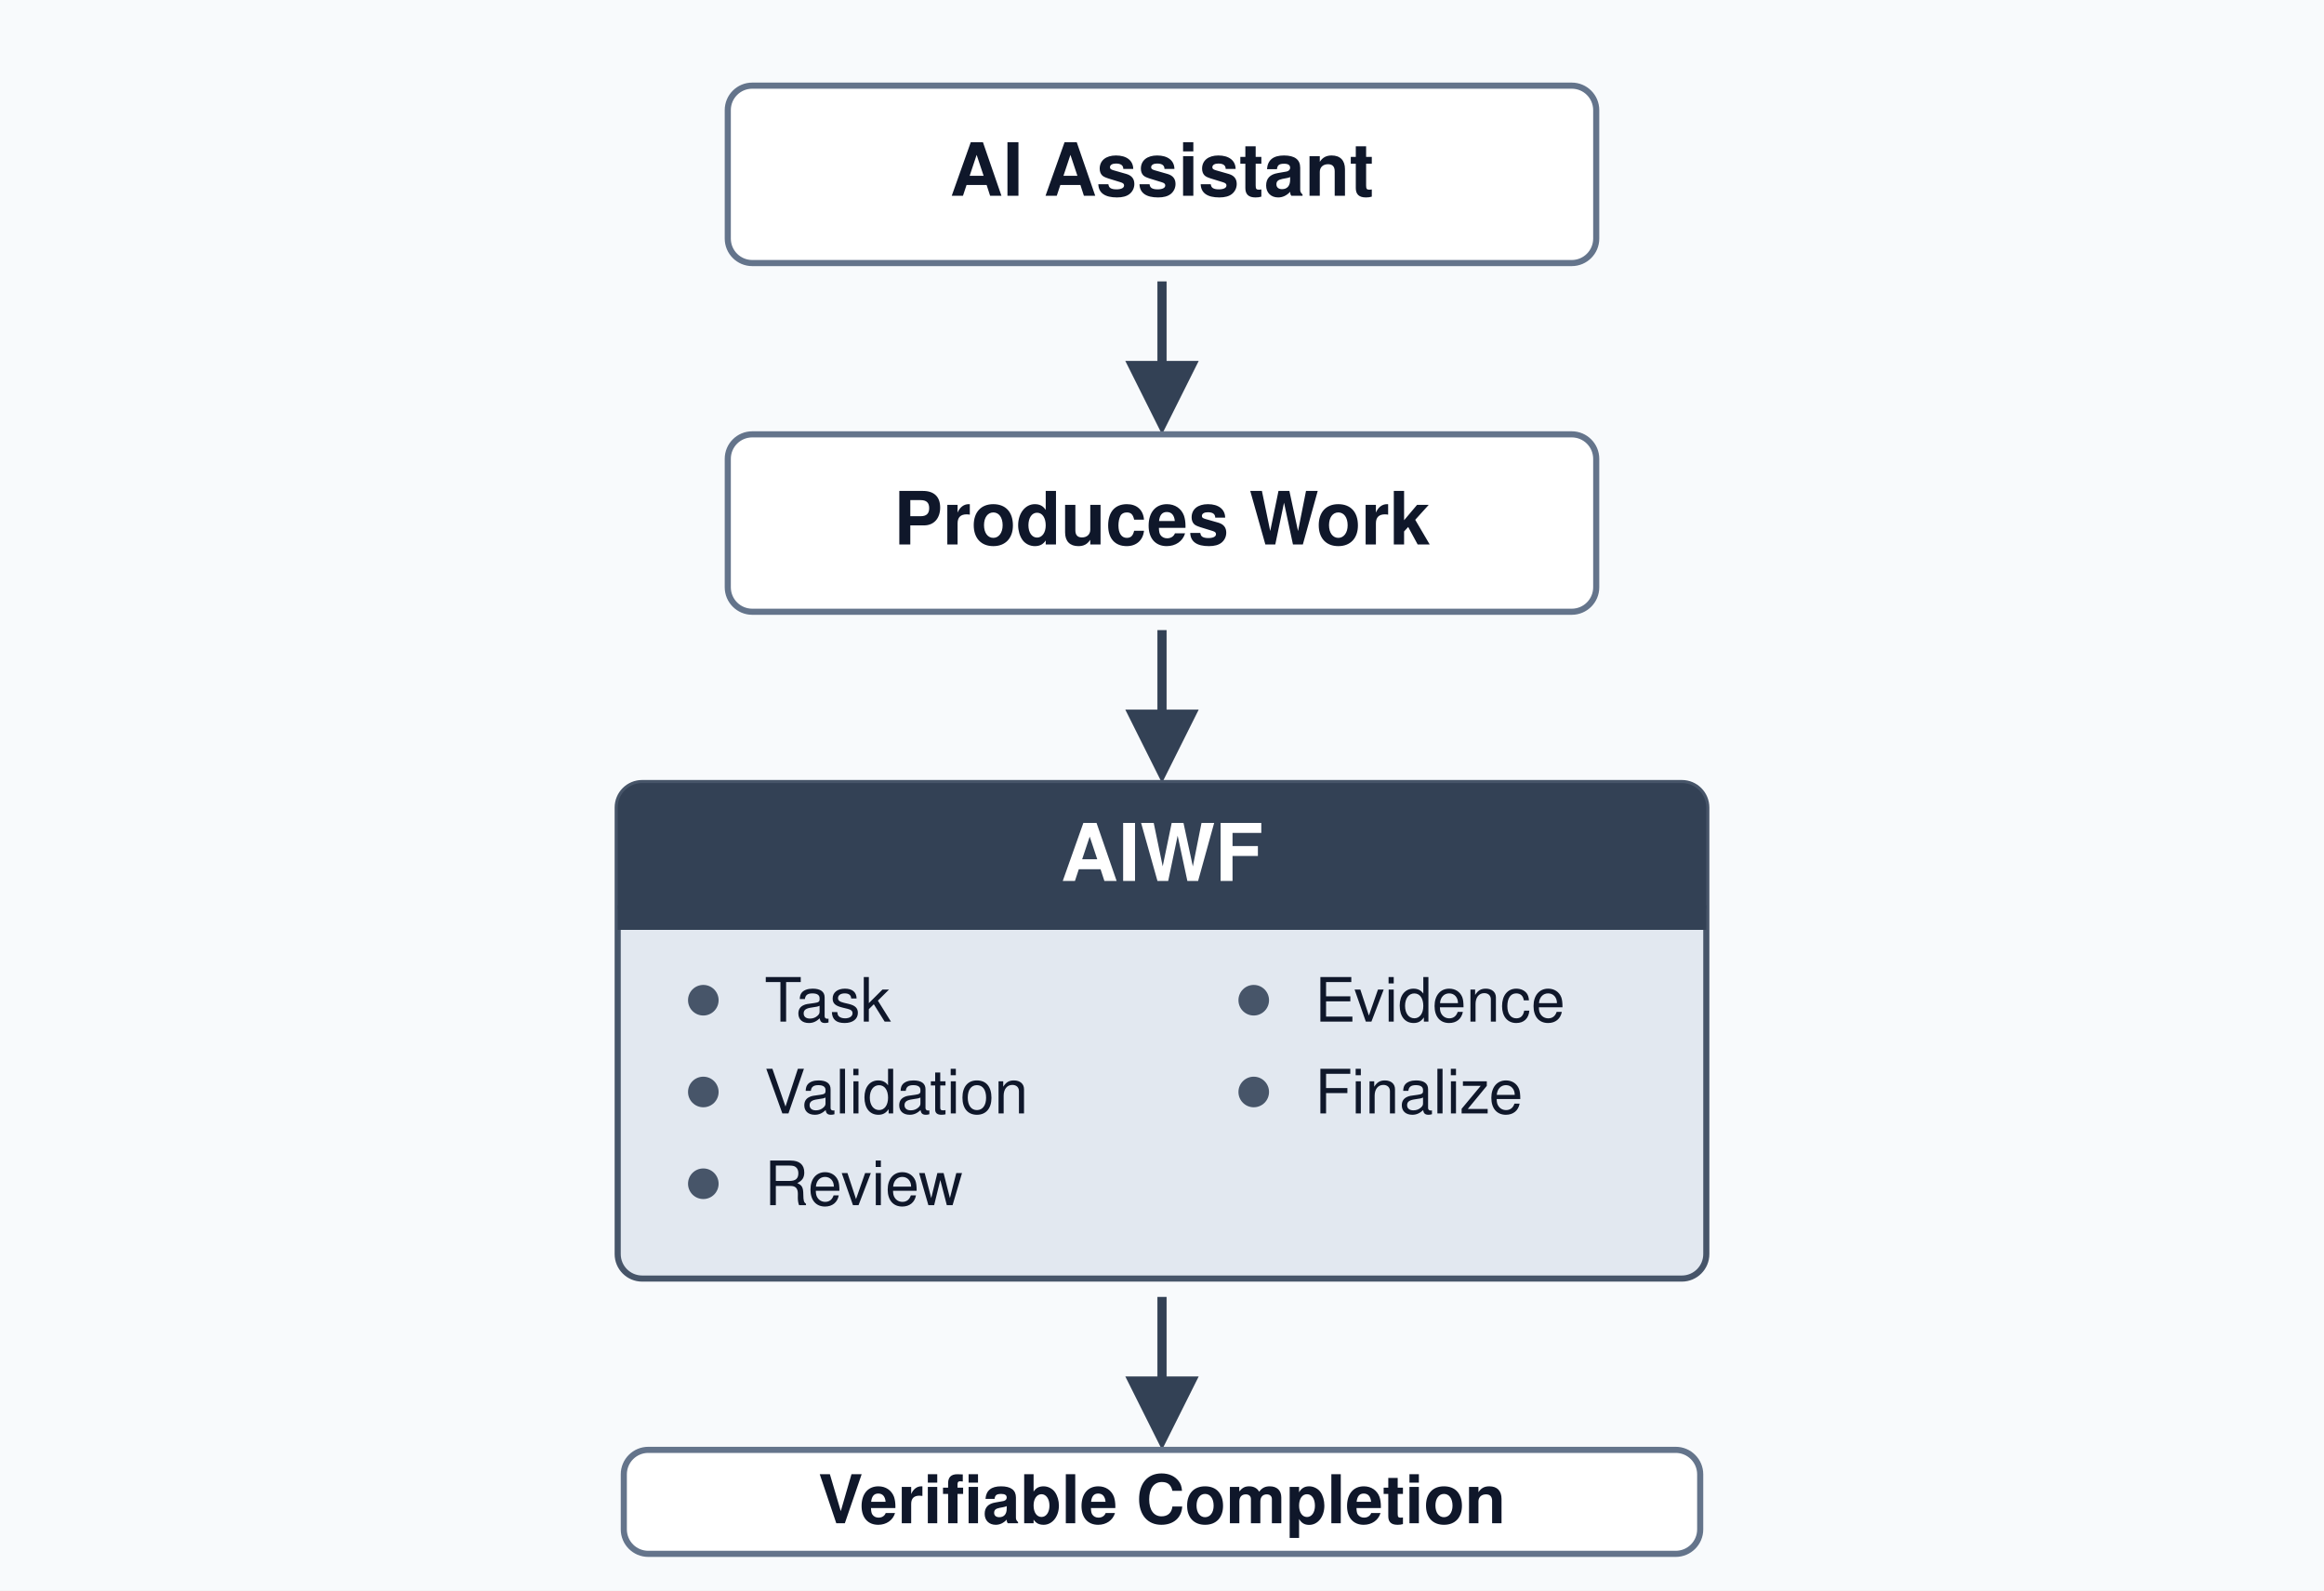
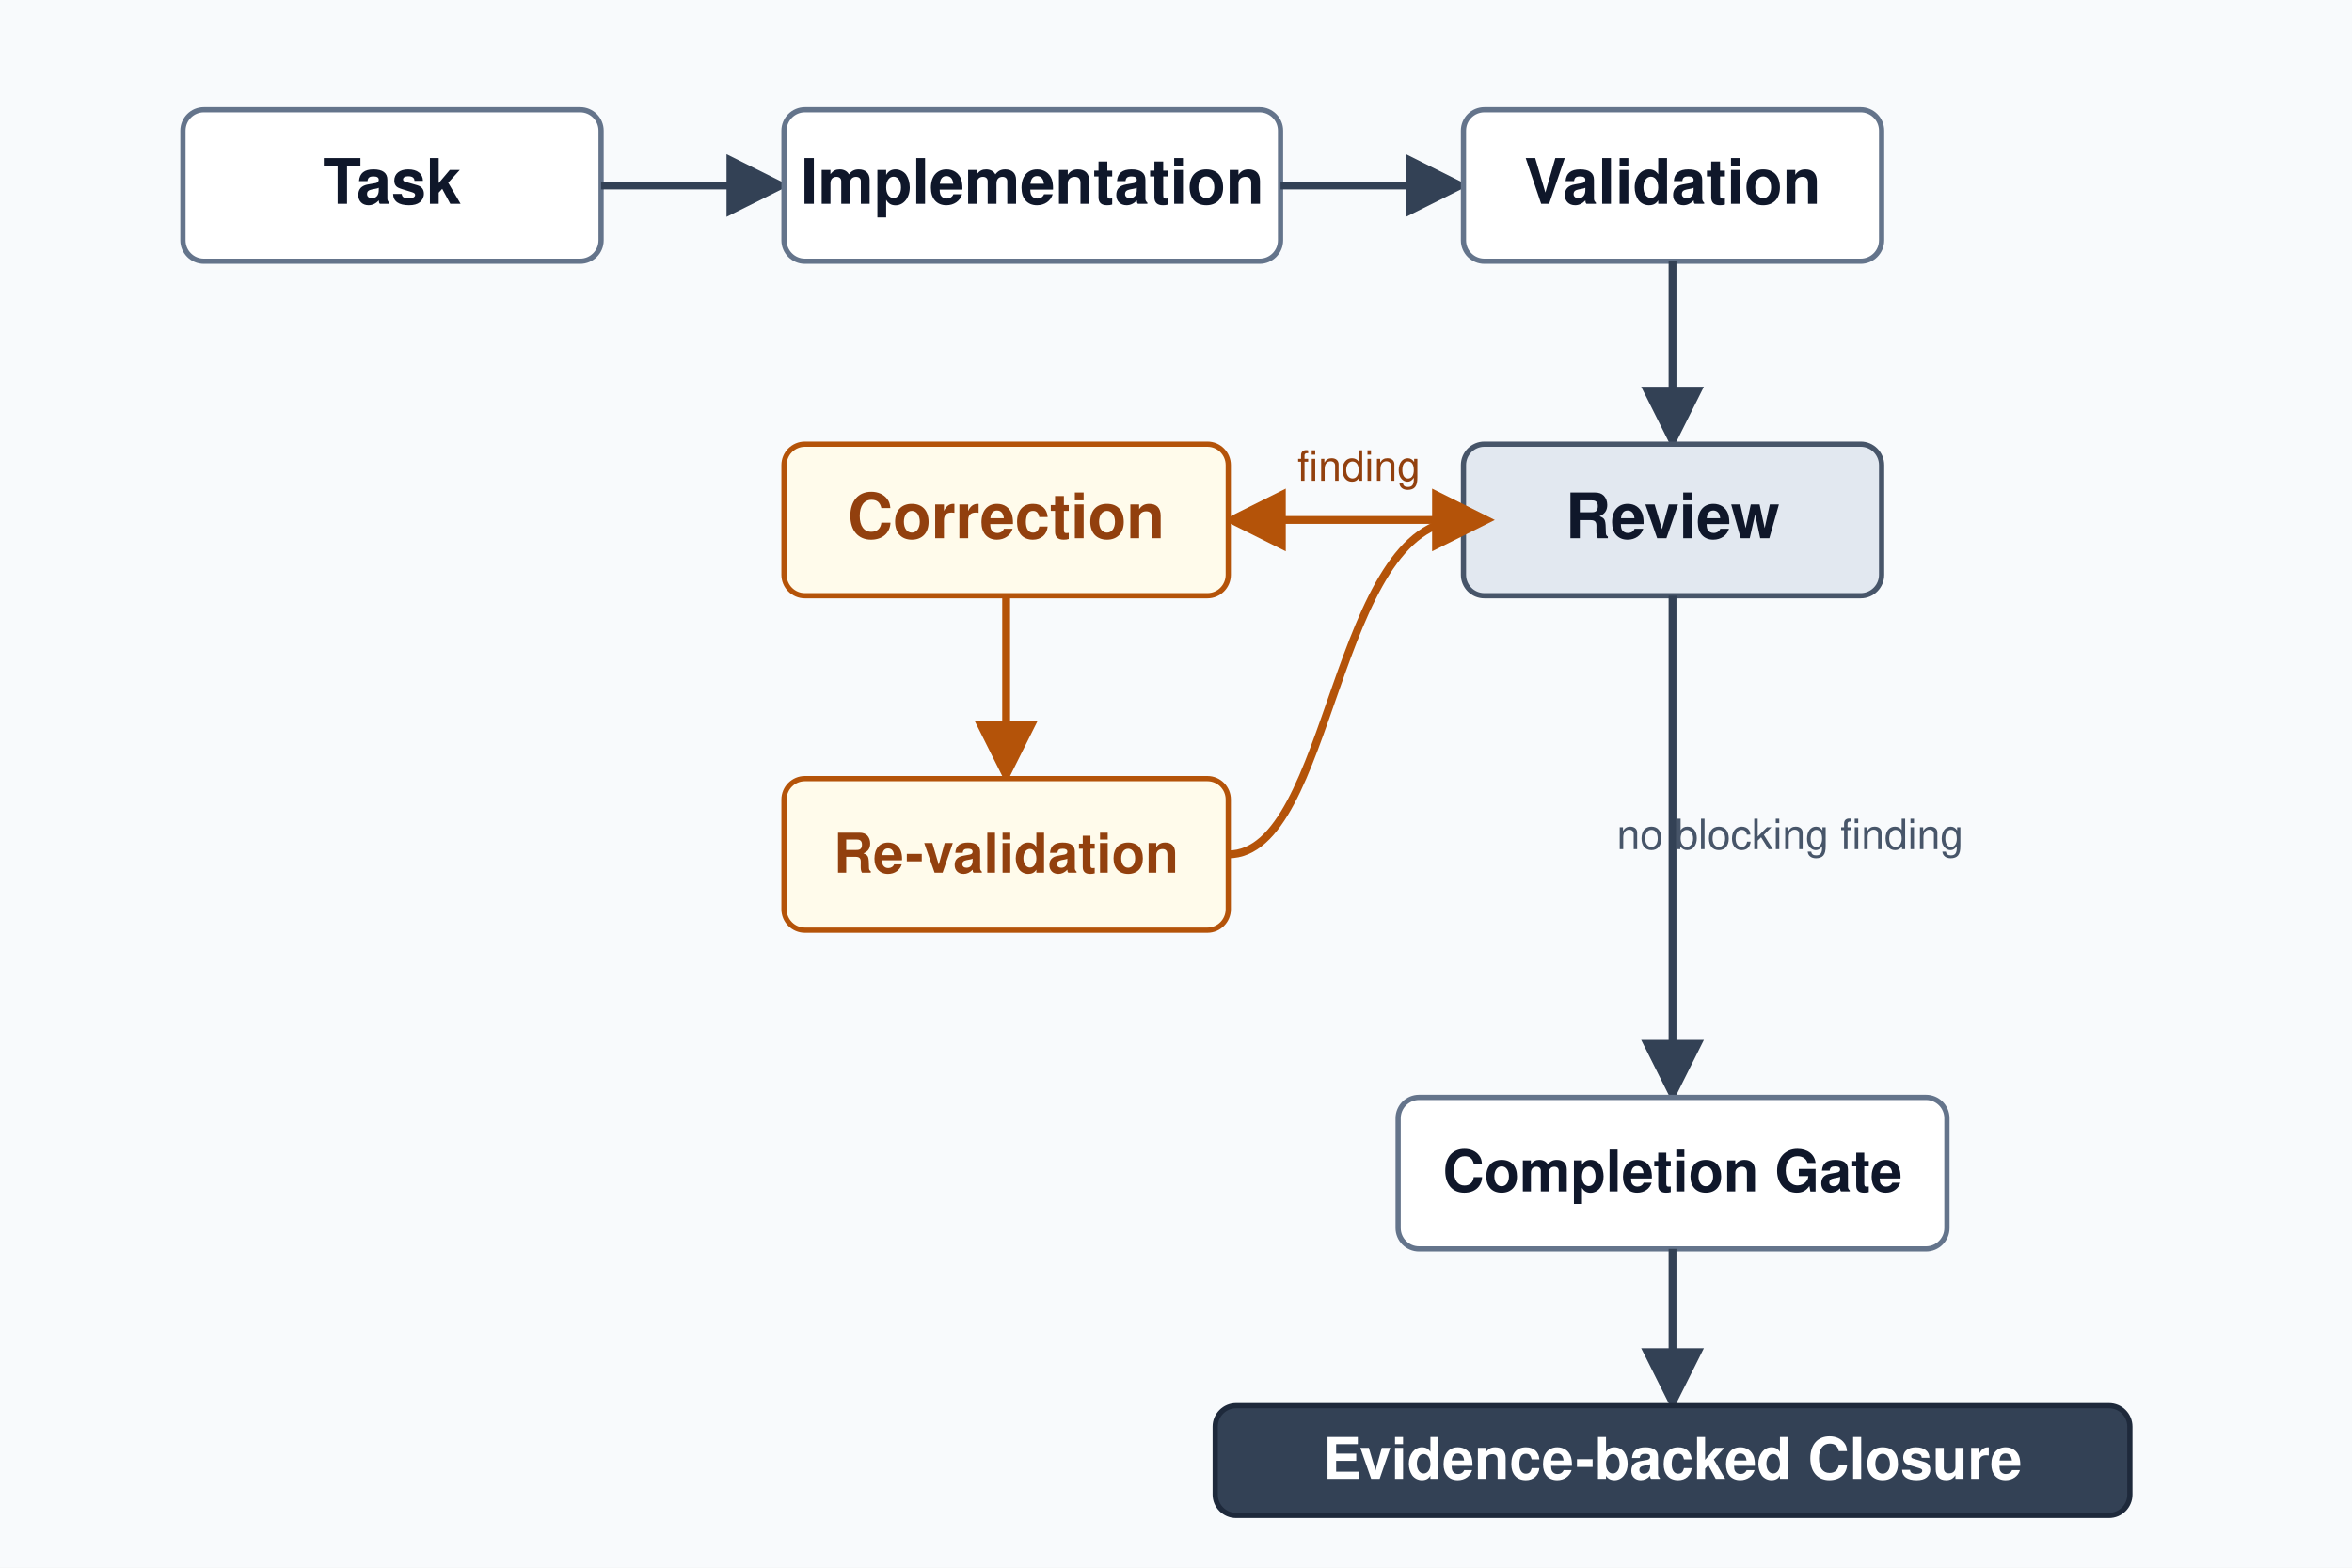
- <svg xmlns="http://www.w3.org/2000/svg" width="760" height="520" viewBox="0 0 760 520" role="img" aria-labelledby="title desc">
-   <rect width="760" height="520" fill="#f8fafc" />
+ <svg xmlns="http://www.w3.org/2000/svg" width="900" height="600" viewBox="0 0 900 600" role="img" aria-labelledby="title desc">
+   <rect width="900" height="600" fill="#f8fafc" />
  <defs>
    <marker id="arrow" markerWidth="12" markerHeight="12" refX="6" refY="6" orient="auto">
      <path d="M2 2 L10 6 L2 10 Z" fill="#334155" />
    </marker>
+     <marker id="arrow-red" markerWidth="12" markerHeight="12" refX="6" refY="6" orient="auto">
+       <path d="M2 2 L10 6 L2 10 Z" fill="#b45309" />
+     </marker>
  </defs>
  <g font-family="-apple-system, BlinkMacSystemFont, Segoe UI, Helvetica, Arial, sans-serif" text-anchor="middle">
-     <rect x="238" y="28" width="284" height="58" rx="8" fill="#ffffff" stroke="#64748b" stroke-width="2" />
-     <text x="380" y="64" font-size="24" font-weight="700" fill="#0f172a">AI Assistant</text>
-     <line x1="380" y1="92" x2="380" y2="130" stroke="#334155" stroke-width="3" marker-end="url(#arrow)" />
-     <rect x="238" y="142" width="284" height="58" rx="8" fill="#ffffff" stroke="#64748b" stroke-width="2" />
-     <text x="380" y="178" font-size="24" font-weight="700" fill="#0f172a">Produces Work</text>
-     <line x1="380" y1="206" x2="380" y2="244" stroke="#334155" stroke-width="3" marker-end="url(#arrow)" />
-     <rect x="202" y="256" width="356" height="162" rx="8" fill="#e2e8f0" stroke="#475569" stroke-width="2" />
-     <rect x="202" y="256" width="356" height="48" rx="8" fill="#334155" />
-     <path d="M202 296 H558 V304 H202 Z" fill="#334155" />
-     <text x="380" y="288" font-size="26" font-weight="700" fill="#ffffff">AIWF</text>
-     <g text-anchor="start" font-size="20" fill="#0f172a">
-       <text x="250" y="334">Task</text>
-       <text x="250" y="364">Validation</text>
-       <text x="250" y="394">Review</text>
-       <text x="430" y="334">Evidence</text>
-       <text x="430" y="364">Finalize</text>
-     </g>
-     <g fill="#475569">
-       <circle cx="230" cy="327" r="5" />
-       <circle cx="230" cy="357" r="5" />
-       <circle cx="230" cy="387" r="5" />
-       <circle cx="410" cy="327" r="5" />
-       <circle cx="410" cy="357" r="5" />
-     </g>
-     <line x1="380" y1="424" x2="380" y2="462" stroke="#334155" stroke-width="3" marker-end="url(#arrow)" />
-     <rect x="204" y="474" width="352" height="34" rx="8" fill="#ffffff" stroke="#64748b" stroke-width="2" />
-     <text x="380" y="498" font-size="22" font-weight="700" fill="#0f172a">Verifiable Completion</text>
+     <rect x="70" y="42" width="160" height="58" rx="8" fill="#ffffff" stroke="#64748b" stroke-width="2" />
+     <text x="150" y="78" font-size="24" font-weight="700" fill="#0f172a">Task</text>
+     <line x1="230" y1="71" x2="290" y2="71" stroke="#334155" stroke-width="3" marker-end="url(#arrow)" />
+     <rect x="300" y="42" width="190" height="58" rx="8" fill="#ffffff" stroke="#64748b" stroke-width="2" />
+     <text x="395" y="78" font-size="24" font-weight="700" fill="#0f172a">Implementation</text>
+     <line x1="490" y1="71" x2="550" y2="71" stroke="#334155" stroke-width="3" marker-end="url(#arrow)" />
+     <rect x="560" y="42" width="160" height="58" rx="8" fill="#ffffff" stroke="#64748b" stroke-width="2" />
+     <text x="640" y="78" font-size="24" font-weight="700" fill="#0f172a">Validation</text>
+     <line x1="640" y1="100" x2="640" y2="160" stroke="#334155" stroke-width="3" marker-end="url(#arrow)" />
+     <rect x="560" y="170" width="160" height="58" rx="8" fill="#e2e8f0" stroke="#475569" stroke-width="2" />
+     <text x="640" y="206" font-size="24" font-weight="700" fill="#0f172a">Review</text>
+     <line x1="560" y1="199" x2="480" y2="199" stroke="#b45309" stroke-width="3" marker-end="url(#arrow-red)" />
+     <text x="520" y="184" font-size="16" fill="#92400e">finding</text>
+     <rect x="300" y="170" width="170" height="58" rx="8" fill="#fffbeb" stroke="#b45309" stroke-width="2" />
+     <text x="385" y="206" font-size="24" font-weight="700" fill="#92400e">Correction</text>
+     <line x1="385" y1="228" x2="385" y2="288" stroke="#b45309" stroke-width="3" marker-end="url(#arrow-red)" />
+     <rect x="300" y="298" width="170" height="58" rx="8" fill="#fffbeb" stroke="#b45309" stroke-width="2" />
+     <text x="385" y="334" font-size="21" font-weight="700" fill="#92400e">Re-validation</text>
+     <path d="M470 327 C510 327 510 199 560 199" fill="none" stroke="#b45309" stroke-width="3" marker-end="url(#arrow-red)" />
+     <line x1="640" y1="228" x2="640" y2="410" stroke="#334155" stroke-width="3" marker-end="url(#arrow)" />
+     <text x="685" y="325" font-size="16" fill="#475569">no blocking finding</text>
+     <rect x="535" y="420" width="210" height="58" rx="8" fill="#ffffff" stroke="#64748b" stroke-width="2" />
+     <text x="640" y="456" font-size="22" font-weight="700" fill="#0f172a">Completion Gate</text>
+     <line x1="640" y1="478" x2="640" y2="528" stroke="#334155" stroke-width="3" marker-end="url(#arrow)" />
+     <rect x="465" y="538" width="350" height="42" rx="8" fill="#334155" stroke="#1e293b" stroke-width="2" />
+     <text x="640" y="566" font-size="22" font-weight="700" fill="#ffffff">Evidence-backed Closure</text>
  </g>
</svg>
